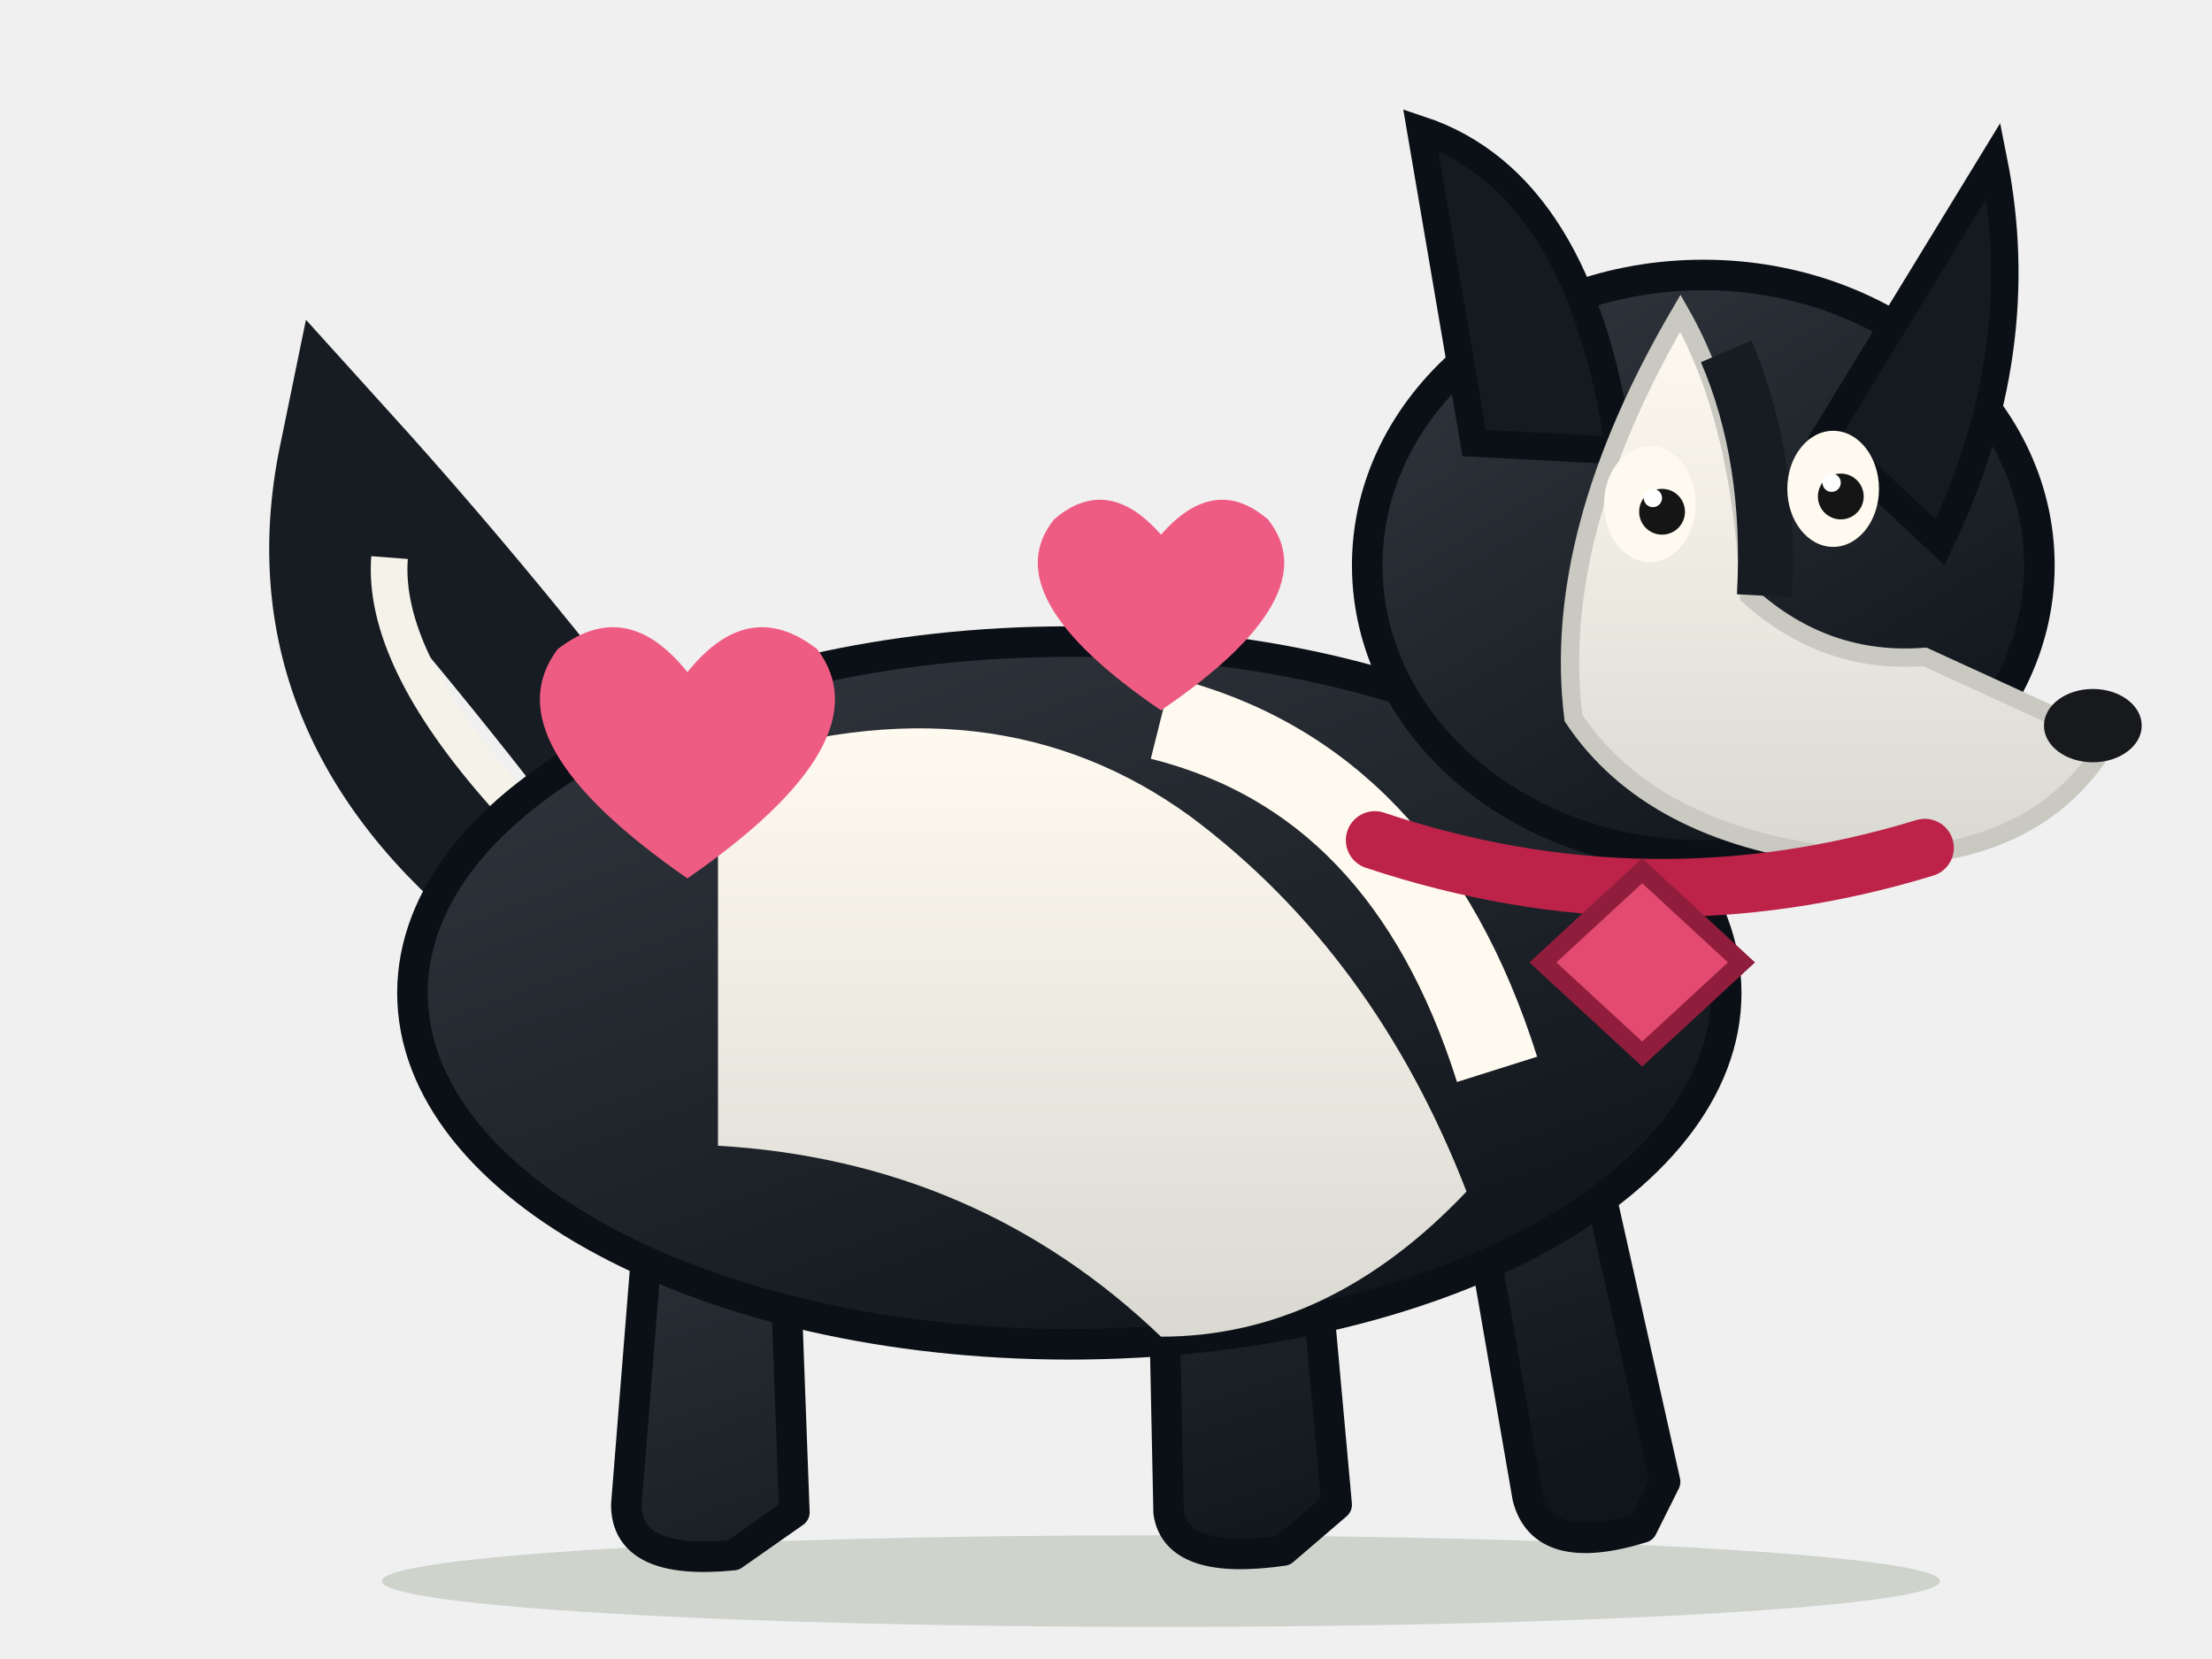
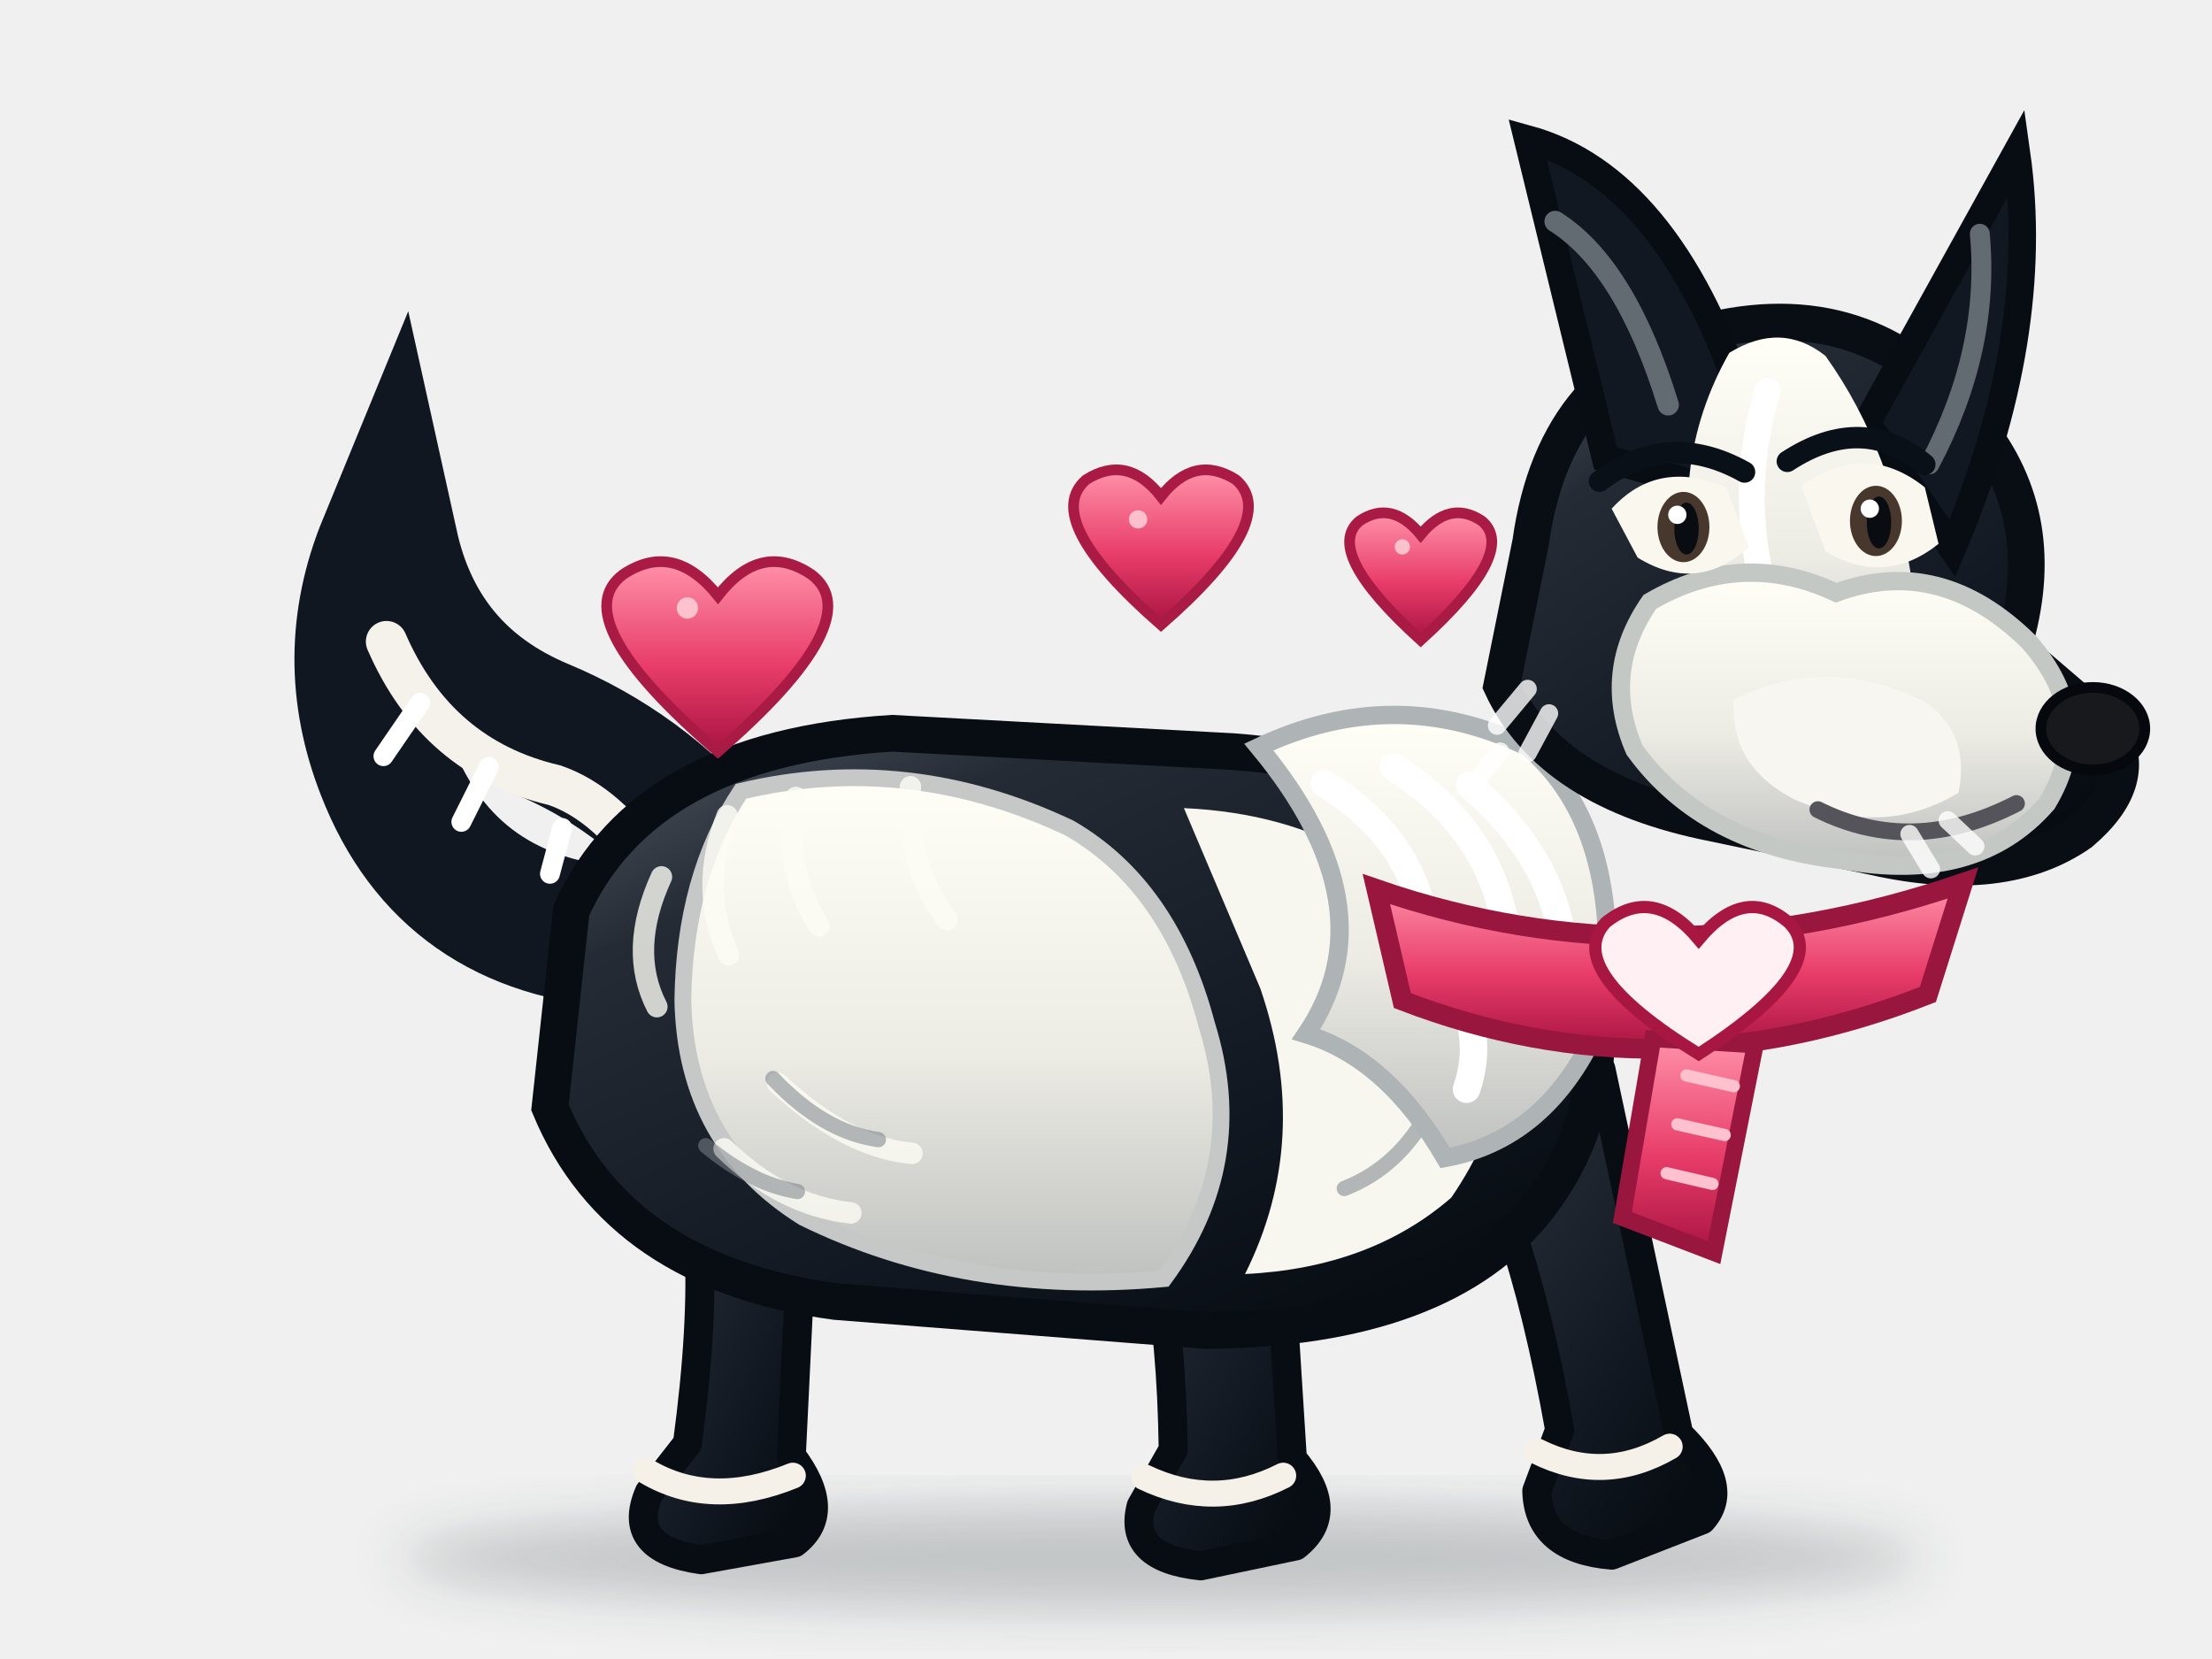
<svg xmlns="http://www.w3.org/2000/svg" viewBox="0 0 1448 1086" width="1448" height="1086" role="img" aria-label="Border Collie apaixonado">
  <defs>
-     <linearGradient id="black" x2=".7" y2="1">
-       <stop stop-color="#343941" />
-       <stop offset="1" stop-color="#10151b" />
+     <linearGradient id="black" x1="0" y1="0" x2=".8" y2="1">
+       <stop stop-color="#535b66" />
+       <stop offset=".25" stop-color="#242b35" />
+       <stop offset=".72" stop-color="#111720" />
+       <stop offset="1" stop-color="#070c12" />
    </linearGradient>
    <linearGradient id="white" x2="0" y2="1">
-       <stop stop-color="#fffaf0" />
-       <stop offset="1" stop-color="#d9d9d2" />
+       <stop stop-color="#fffef7" />
+       <stop offset=".55" stop-color="#ecebe4" />
+       <stop offset="1" stop-color="#bfc1bf" />
    </linearGradient>
+     <linearGradient id="heart" x2="0" y2="1">
+       <stop stop-color="#ff91a9" />
+       <stop offset=".55" stop-color="#e83c69" />
+       <stop offset="1" stop-color="#a91442" />
+     </linearGradient>
+     <filter id="shadow" x="-30%" y="-30%" width="160%" height="170%">
+       <feGaussianBlur stdDeviation="17" />
+     </filter>
  </defs>
-   <ellipse cx="760" cy="1035" rx="510" ry="30" fill="#18380f" opacity=".16" />
-   <path d="M350 590Q190 470 225 300Q320 405 415 530" fill="none" stroke="#171c22" stroke-width="85" stroke-linecap="round" />
-   <path d="M330 520Q250 430 255 365" fill="none" stroke="#f4f2e9" stroke-width="24" />
-   <path d="M430 735L410 985Q410 1025 480 1018L520 990L510 720M760 750L765 990Q770 1025 840 1015L875 985L850 710M955 720L1000 980Q1010 1020 1075 1000L1090 970L1025 680" fill="url(#black)" stroke="#0b1016" stroke-width="20" stroke-linejoin="round" />
-   <ellipse cx="700" cy="650" rx="430" ry="230" fill="url(#black)" stroke="#0b1016" stroke-width="20" />
-   <path d="M470 500Q650 440 780 535Q900 625 960 780Q870 875 760 875Q640 760 470 750Z" fill="url(#white)" />
-   <path d="M760 470Q920 510 980 700" fill="none" stroke="#fffaf0" stroke-width="55" />
-   <ellipse cx="1115" cy="370" rx="220" ry="190" fill="url(#black)" stroke="#0b1016" stroke-width="20" />
-   <path d="M965 290L930 85Q1035 120 1060 295Z" fill="#151a20" stroke="#0b1016" stroke-width="18" />
-   <path d="M1195 285L1305 105Q1330 230 1270 355Z" fill="#151a20" stroke="#0b1016" stroke-width="18" />
-   <path d="M1100 205Q1140 275 1145 390Q1195 435 1260 430L1380 485Q1330 570 1200 560Q1080 545 1030 470Q1015 350 1100 205Z" fill="url(#white)" stroke="#c9c9c2" stroke-width="12" />
-   <path d="M1130 230Q1160 300 1155 390" fill="none" stroke="#171c22" stroke-width="36" />
-   <ellipse cx="1370" cy="475" rx="32" ry="24" fill="#17191c" />
-   <ellipse cx="1080" cy="330" rx="30" ry="38" fill="#fffaf0" />
-   <ellipse cx="1200" cy="320" rx="30" ry="38" fill="#fffaf0" />
-   <circle cx="1088" cy="335" r="15" fill="#151515" />
-   <circle cx="1205" cy="325" r="15" fill="#151515" />
-   <circle cx="1082" cy="326" r="6" fill="#fff" />
-   <circle cx="1199" cy="316" r="6" fill="#fff" />
-   <path d="M900 550Q1080 610 1260 555" fill="none" stroke="#bd2349" stroke-width="38" stroke-linecap="round" />
-   <path d="M1075 570L1010 630L1075 690L1140 630Z" fill="#e34a70" stroke="#8f1d3b" stroke-width="12" />
-   <g fill="#ef5c83">
-     <path d="M450 440Q410 390 365 425Q320 485 450 575Q580 485 535 425Q490 390 450 440Z" />
-     <path d="M760 350Q725 310 690 340Q650 390 760 465Q870 390 830 340Q795 310 760 350Z" />
+   <ellipse cx="760" cy="1020" rx="500" ry="34" fill="#222d35" opacity=".22" filter="url(#shadow)" />
+   <path d="M410 614Q293 607 253 504Q224 430 254 357Q273 443 354 477Q419 504 466 559" fill="none" stroke="#101720" stroke-width="92" stroke-linecap="round" />
+   <path d="M253 420Q286 496 363 514Q398 526 427 570" fill="none" stroke="#f4f2eb" stroke-width="27" stroke-linecap="round" />
+   <path d="M275 460l-24 35m69 7-18 36m66 4-8 30" fill="none" stroke="#fff" stroke-width="13" stroke-linecap="round" />
+   <g stroke="#080d13" stroke-width="19" stroke-linejoin="round">
+     <path d="M438 734Q471 789 450 945L425 977Q409 1014 459 1021L520 1010Q546 990 518 953L528 746Z" fill="url(#black)" />
+     <path d="M729 754Q766 806 768 949L747 986Q738 1020 786 1025L848 1012Q876 990 846 955L833 749Z" fill="url(#black)" />
+     <path d="M948 722Q993 779 1021 936L1006 976Q1007 1014 1055 1018L1114 995Q1134 973 1099 939L1048 700Z" fill="url(#black)" />
+   </g>
+   <path d="M423 963q42 25 96 3m230 1q46 22 91-1m166-16q44 22 87-3" fill="none" stroke="#f5f1e8" stroke-width="17" stroke-linecap="round" />
+   <path d="M374 596Q422 490 584 480L807 492Q971 504 1038 625Q1061 720 1007 790Q945 870 789 871L547 852Q405 833 360 725Z" fill="url(#black)" stroke="#080d13" stroke-width="24" />
+   <path d="M485 518Q594 492 700 542Q766 580 790 671Q818 761 762 837Q632 849 526 797Q449 749 447 655Q448 574 485 518Z" fill="url(#white)" stroke="#c5c8c6" stroke-width="11" />
+   <path d="M775 529Q908 535 971 645Q1002 708 950 784Q897 830 815 834Q859 746 825 647Z" fill="#f7f6ef" />
+   <g fill="none" stroke-linecap="round">
+     <path d="M433 574q-22 48-3 85m46-125q-19 48 1 91m44-103q-10 43 15 84m60-91q-4 50 24 87m-146 150q38 37 83 42m-48-85q45 42 88 46m368-178q32 42 22 83m-46-106q27 41 17 75" stroke="#fdfcf5" stroke-width="14" opacity=".8" />
+     <path d="M462 750q30 25 60 30m-16-74q33 35 69 40m361-20q-20 38-56 52" stroke="#7b8289" stroke-width="10" opacity=".55" />
+   </g>
+   <path d="M824 489Q913 447 1000 489Q1063 543 1050 663Q1017 745 946 758Q908 693 855 677Q911 594 824 489Z" fill="url(#white)" stroke="#aeb3b5" stroke-width="12" />
+   <path d="M867 513q54 33 65 87m-20-98q68 43 75 116m-25-104q68 58 62 136m-88-30q40 47 24 93" fill="none" stroke="#fff" stroke-width="18" stroke-linecap="round" />
+   <path d="M1002 355Q1018 240 1121 216Q1227 192 1294 279Q1343 340 1318 423L1381 477Q1402 511 1362 545Q1312 580 1227 561L1122 539Q1015 518 983 449Z" fill="url(#black)" stroke="#090e14" stroke-width="24" />
+   <path d="M1051 300L1000 91Q1091 116 1140 260L1124 321Z" fill="#111821" stroke="#080d13" stroke-width="18" />
+   <path d="M1018 145Q1064 174 1092 265" fill="none" stroke="#626a72" stroke-width="14" stroke-linecap="round" />
+   <path d="M1222 277L1320 100Q1337 220 1278 359Z" fill="#111821" stroke="#080d13" stroke-width="18" />
+   <path d="M1296 153Q1303 229 1263 304" fill="none" stroke="#626a72" stroke-width="13" stroke-linecap="round" />
+   <path d="M1132 231Q1090 305 1113 394Q1128 448 1189 483Q1238 443 1252 384Q1240 296 1195 233Q1166 210 1132 231Z" fill="url(#white)" />
+   <path d="M1157 256Q1133 338 1165 416" fill="none" stroke="#fff" stroke-width="17" stroke-linecap="round" />
+   <path d="M1080 394Q1140 359 1202 388Q1270 363 1328 420Q1373 471 1340 526Q1294 579 1206 563Q1115 553 1070 491Q1048 440 1080 394Z" fill="url(#white)" stroke="#c4c8c5" stroke-width="12" />
+   <path d="M1135 458Q1197 427 1261 460Q1290 481 1282 519Q1232 549 1174 523Q1132 501 1135 458Z" fill="#f7f6f0" />
+   <ellipse cx="1370" cy="477" rx="34" ry="27" fill="#17191d" stroke="#05080c" stroke-width="7" />
+   <path d="M1190 530Q1252 561 1320 526" fill="none" stroke="#55545a" stroke-width="11" stroke-linecap="round" />
+   <path d="M1055 333Q1085 300 1130 319L1145 358Q1111 389 1072 365Z" fill="#f9f7ee" />
+   <path d="M1179 318Q1221 288 1260 319L1269 356Q1234 384 1195 361Z" fill="#f9f7ee" />
+   <ellipse cx="1102" cy="345" rx="17" ry="23" fill="#47372c" />
+   <ellipse cx="1228" cy="341" rx="17" ry="23" fill="#47372c" />
+   <ellipse cx="1104" cy="346" rx="8" ry="17" fill="#090d12" />
+   <ellipse cx="1230" cy="342" rx="8" ry="17" fill="#090d12" />
+   <circle cx="1098" cy="337" r="6" fill="#fff" />
+   <circle cx="1224" cy="333" r="6" fill="#fff" />
+   <path d="M1047 315q45-34 95-6m28-7q49-32 90 2" fill="none" stroke="#0a1017" stroke-width="14" stroke-linecap="round" />
+   <path d="M901 582Q1086 646 1285 578L1262 651Q1087 720 918 655Z" fill="url(#heart)" stroke="#99163e" stroke-width="13" />
+   <path d="M1082 680L1149 684L1122 820L1062 797Z" fill="url(#heart)" stroke="#99163e" stroke-width="11" />
+   <path d="M1104 704l31 7m-37 25 31 7m-38 25 30 7" stroke="#ffc1ce" stroke-width="8" stroke-linecap="round" />
+   <path d="M1112 615Q1082 579 1051 604Q1023 635 1112 690Q1200 633 1171 604Q1142 579 1112 615Z" fill="#fff0f3" stroke="#a81742" stroke-width="8" />
+   <g fill="url(#heart)" stroke="#a91b45" stroke-width="7">
+     <path d="M470 390Q441 354 408 376Q369 405 470 492Q570 405 531 376Q498 354 470 390Z" />
+     <path d="M760 325Q738 297 711 314Q681 340 760 409Q839 340 809 314Q782 297 760 325Z" />
+     <path d="M930 350Q911 327 890 341Q866 361 930 419Q994 361 970 341Q949 327 930 350Z" />
+   </g>
+   <g fill="#ffd7df" opacity=".8">
+     <circle cx="450" cy="398" r="7" />
+     <circle cx="745" cy="340" r="6" />
+     <circle cx="918" cy="358" r="5" />
+   </g>
+   <g fill="none" stroke="#fff" stroke-width="12" stroke-linecap="round" opacity=".8">
+     <path d="M1000 451l-20 24m34-8-14 26m-18-1-14 17m307 28 18 17m-43-8 14 23" />
  </g>
</svg>
